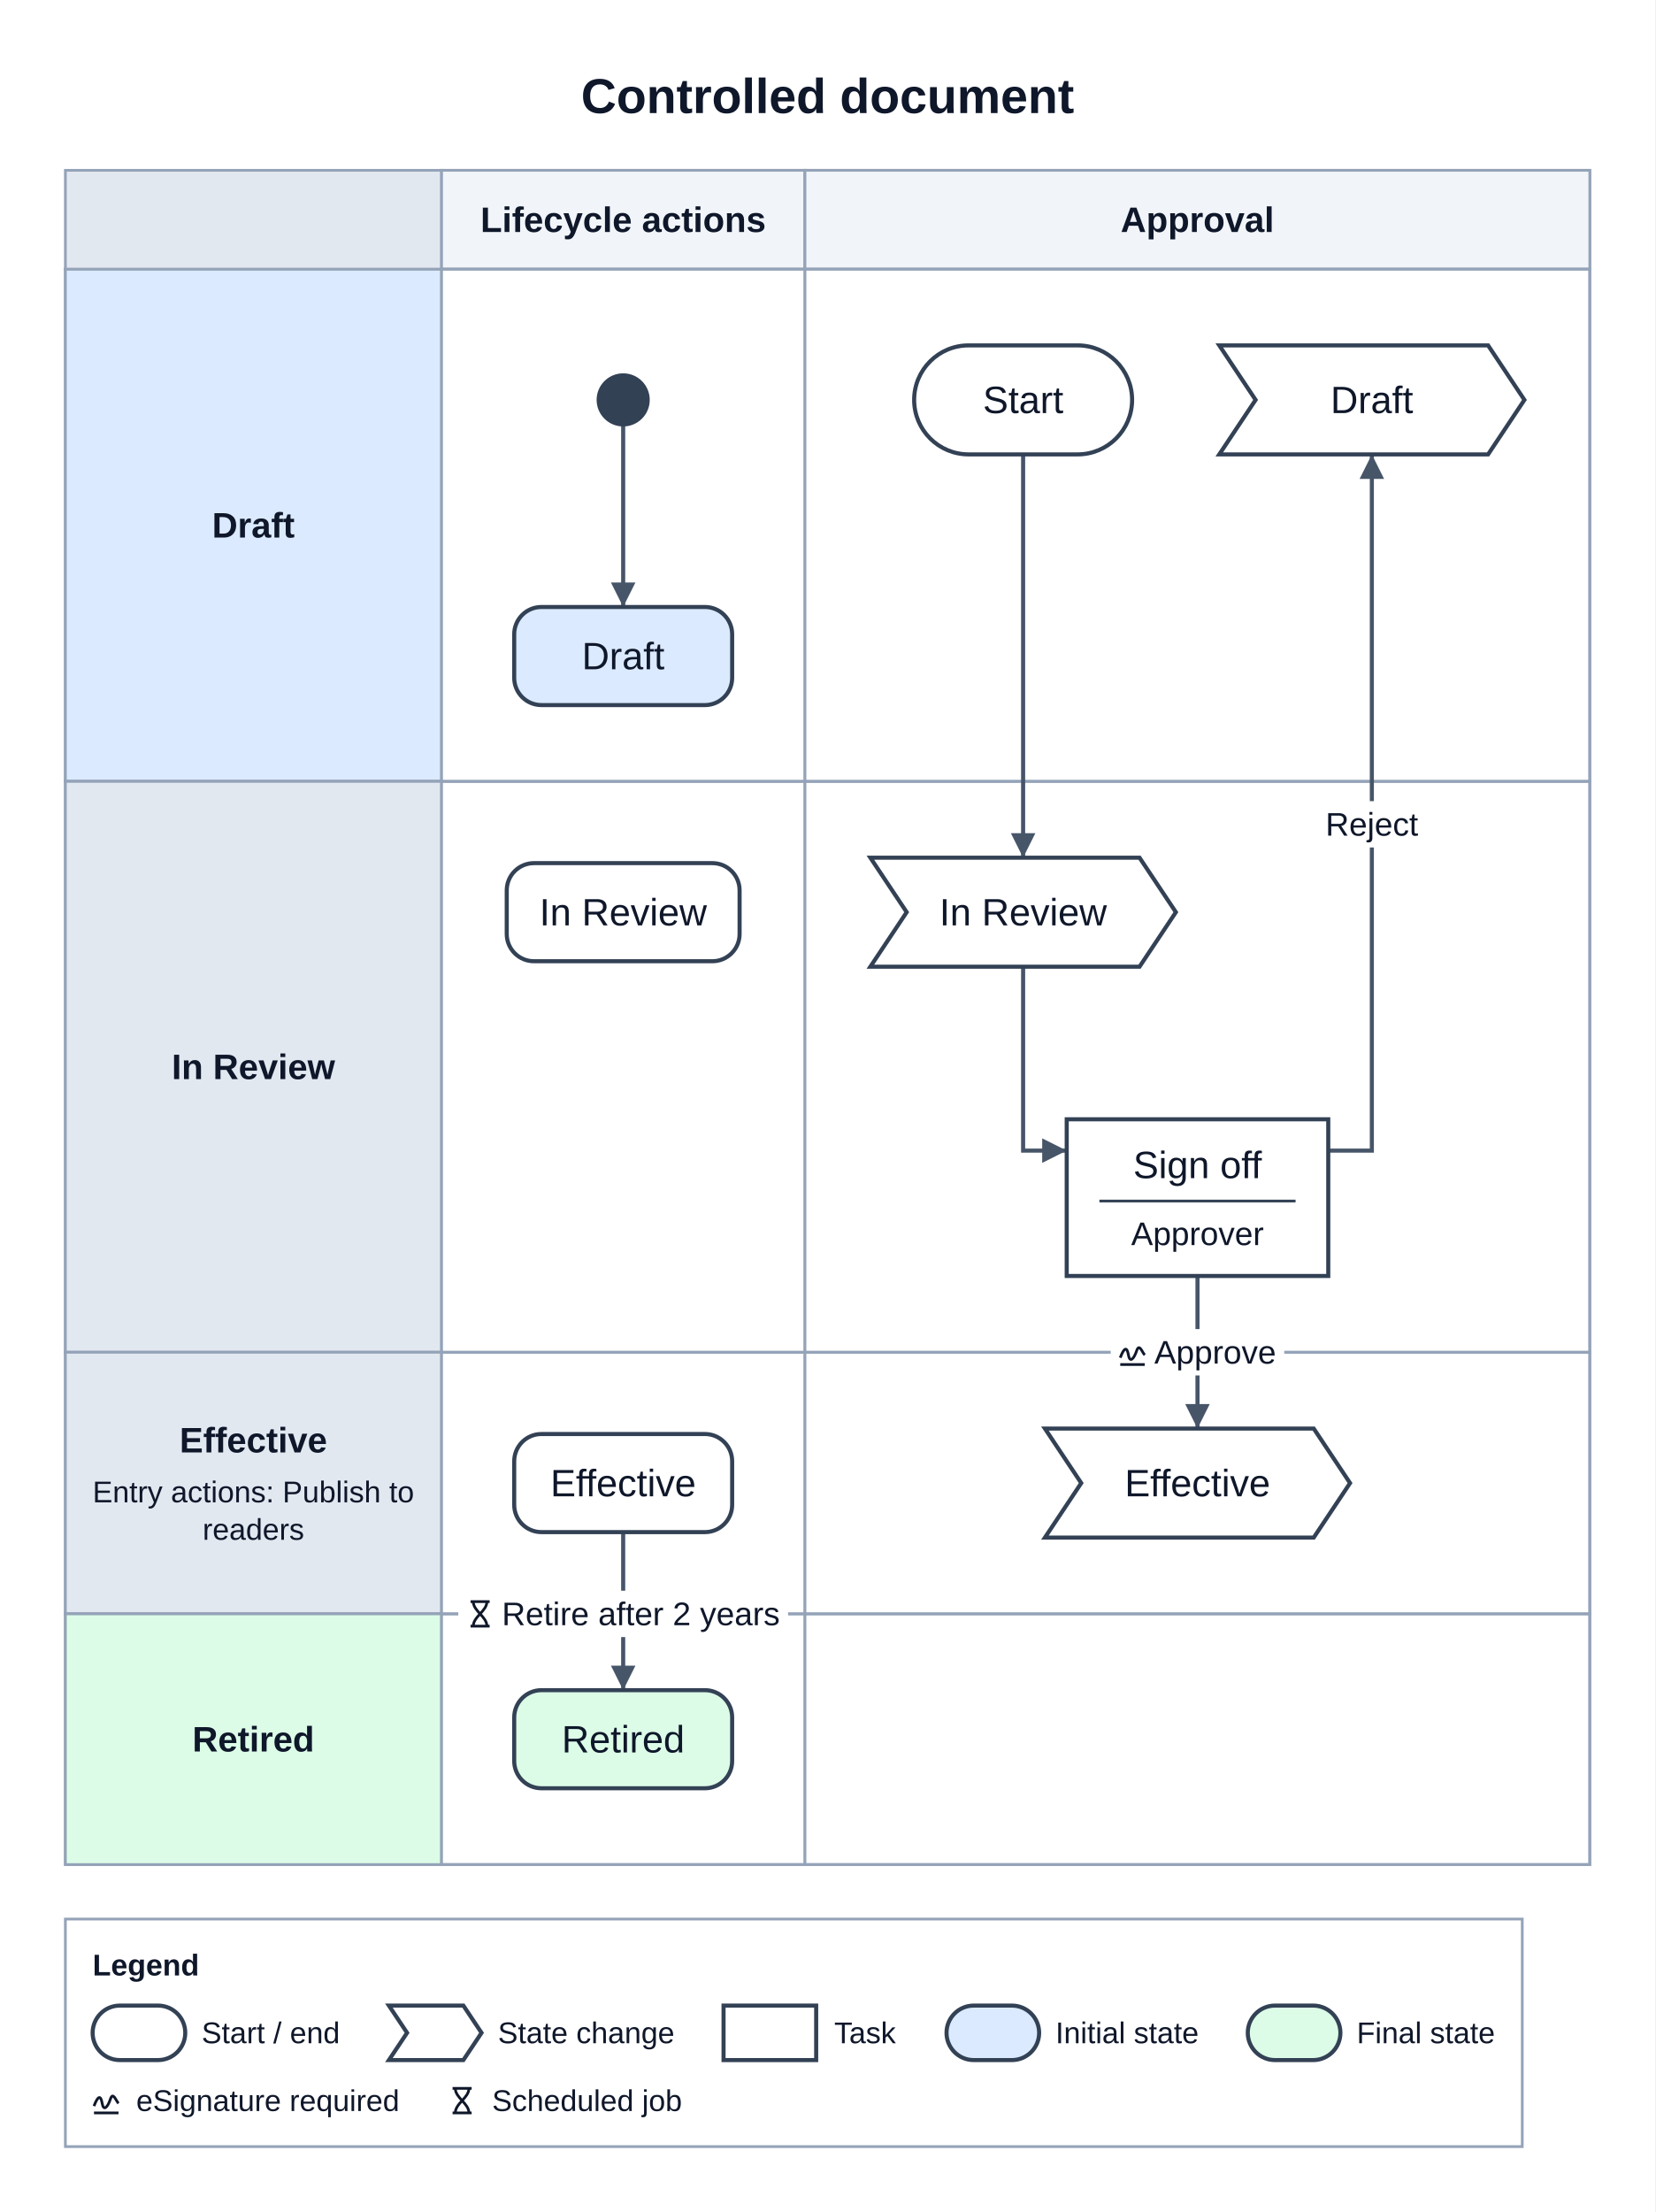
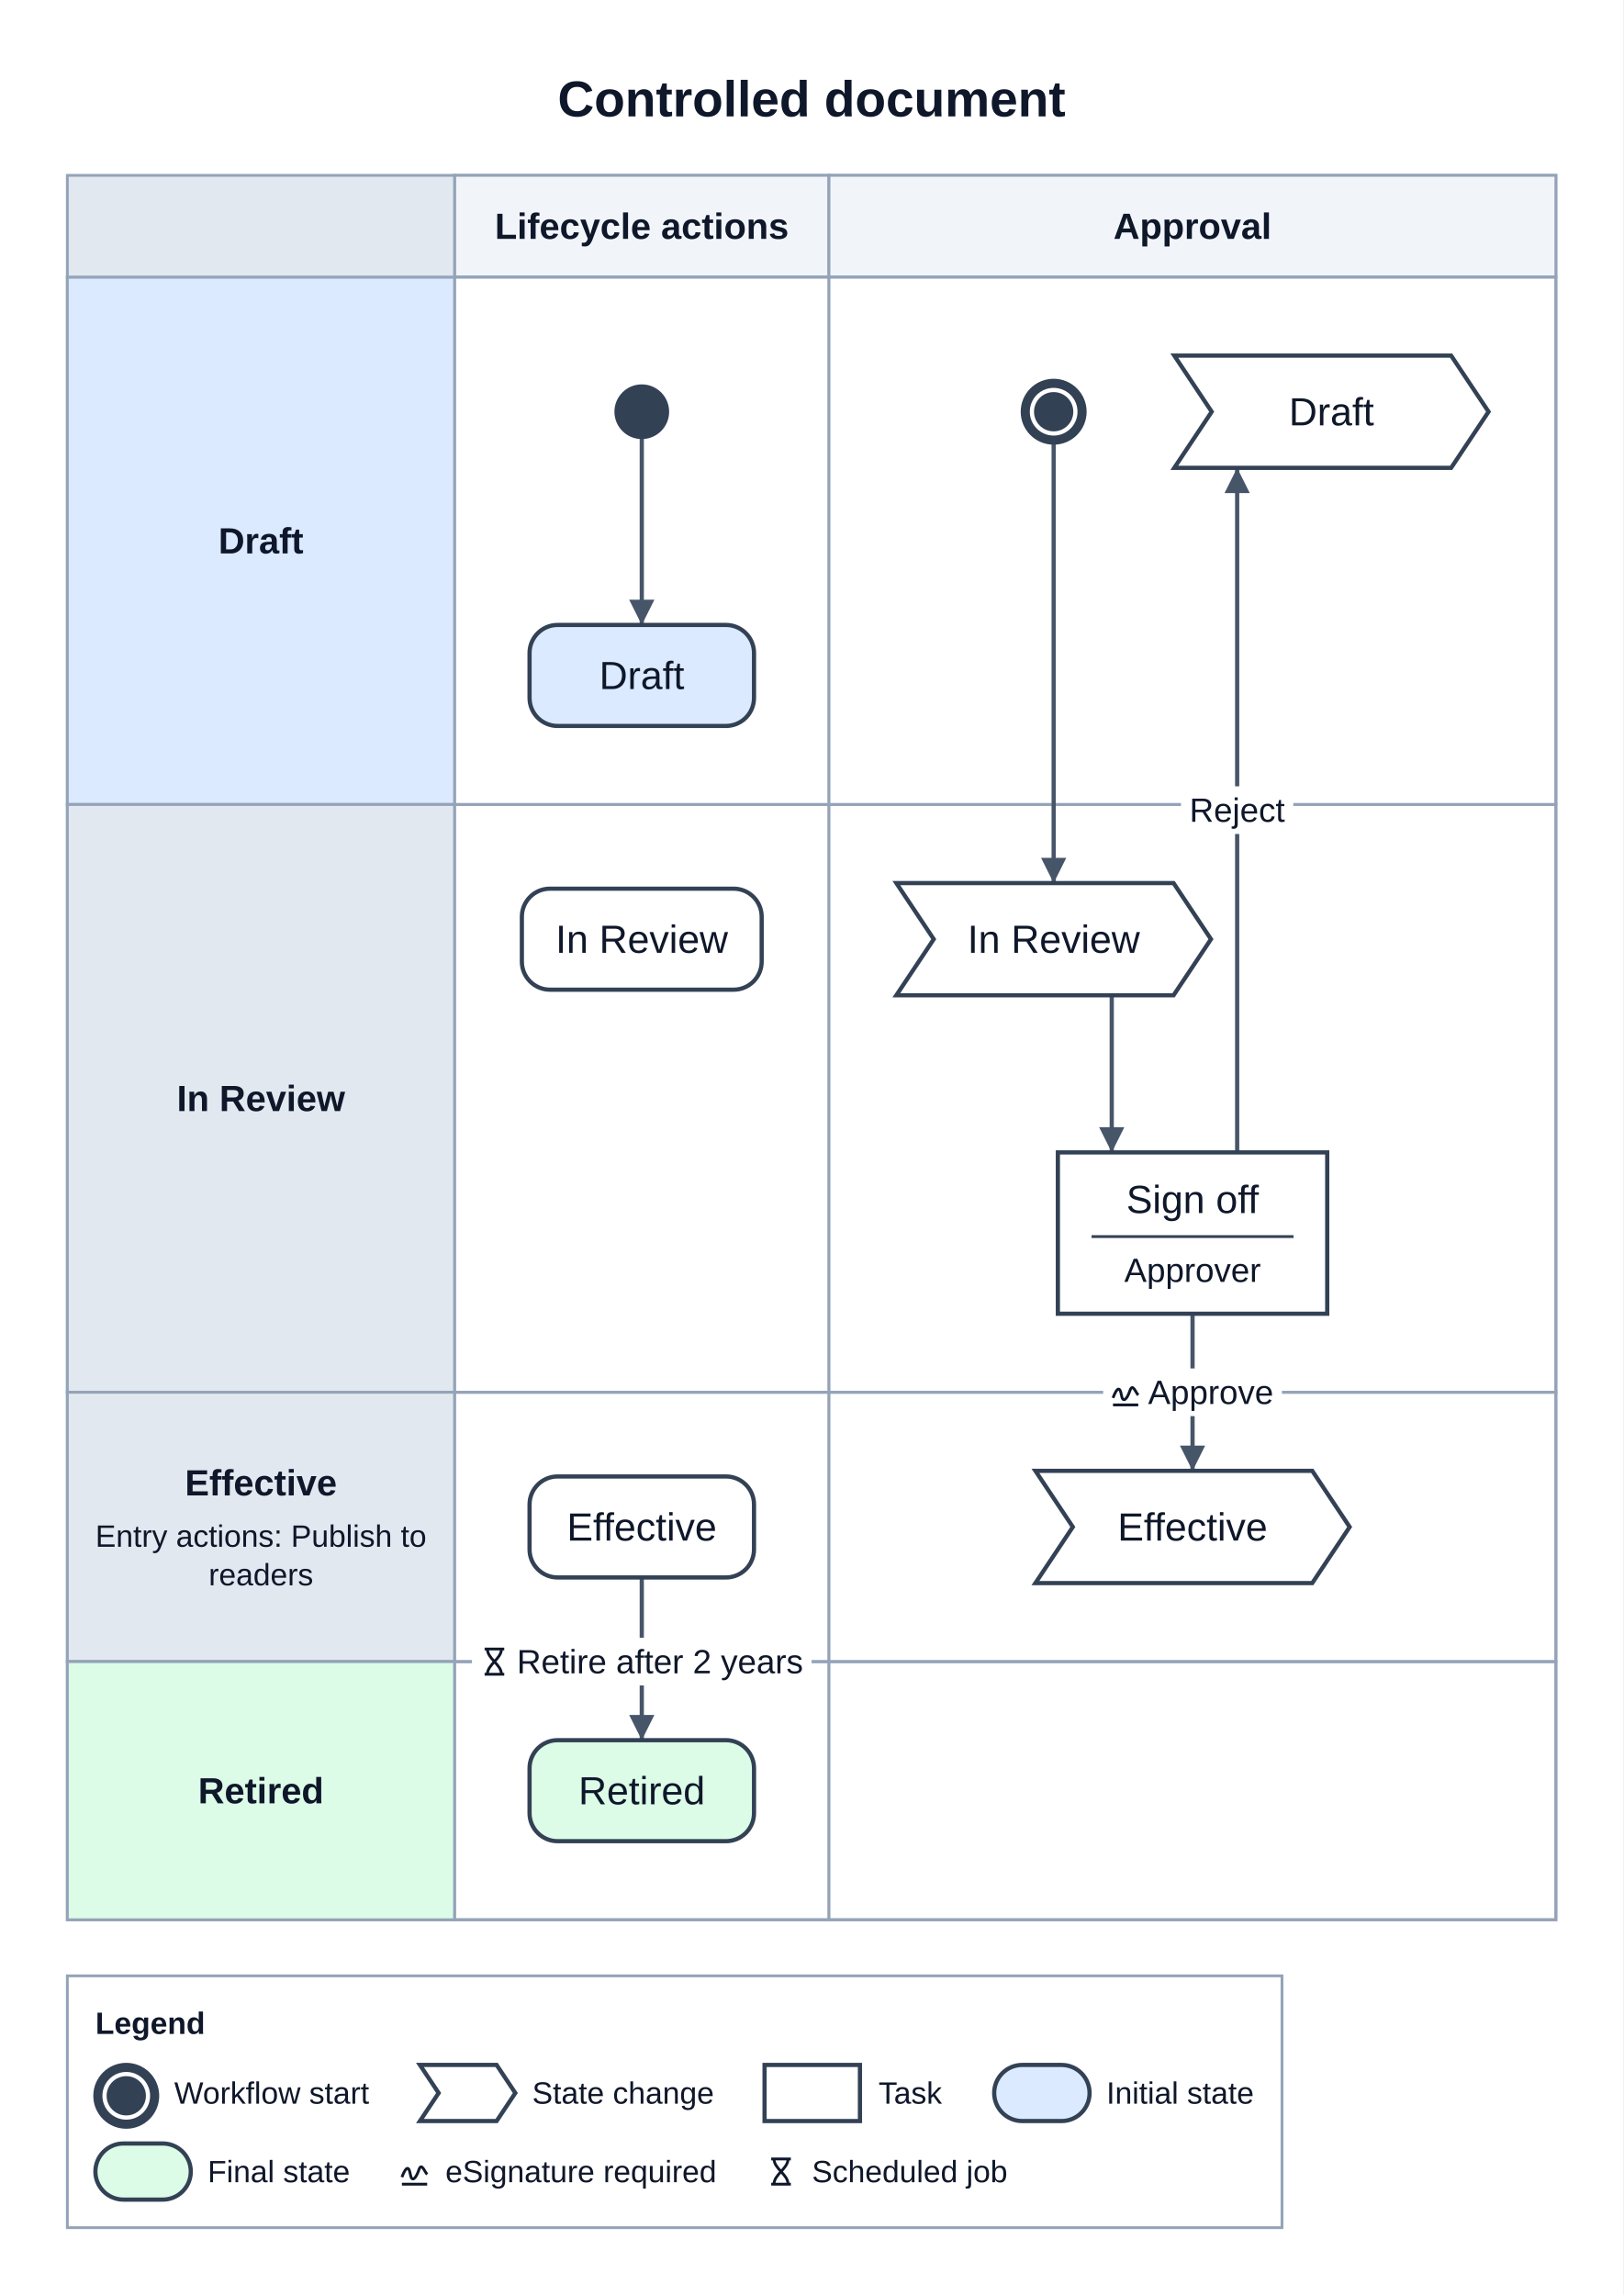
- <svg xmlns="http://www.w3.org/2000/svg" version="1.1" width="607.54" height="811.75" viewBox="0 0 607.54 811.75" class="jtd jtd-lifecycle">
+ <svg xmlns="http://www.w3.org/2000/svg" version="1.1" width="578.54" height="818" viewBox="0 0 578.54 818" class="jtd jtd-lifecycle">
  <defs>
    <marker id="jtd-arrow" viewBox="0 0 10 10" refX="10" refY="5" markerWidth="9" markerHeight="9" markerUnits="userSpaceOnUse" orient="auto">
      <path d="M0 0L10 5L0 10Z" fill="#475569" />
    </marker>
  </defs>
-   <rect width="607.54" height="811.75" fill="#ffffff" />
+   <rect width="578.54" height="818" fill="#ffffff" />
  <g font-family="Arial, 'Liberation Sans', Helvetica, sans-serif" font-size="14" fill="#0f172a" style="font-kerning:none;font-variant-ligatures:none">
-     <text x="303.77" y="41.49" text-anchor="middle" font-size="18" font-weight="bold" class="jtd-title">Controlled document</text>
+     <text x="289.27" y="41.49" text-anchor="middle" font-size="18" font-weight="bold" class="jtd-title">Controlled document</text>
    <g transform="translate(24 62.5)">
      <g id="l-lifecycle:actions" class="jtd-lane">
        <rect x="138" y="0" width="133.47" height="621.75" fill="#ffffff" stroke="#94a3b8" stroke-width="1" />
        <rect x="138" y="0" width="133.47" height="36.25" fill="#f1f5f9" stroke="#94a3b8" stroke-width="1" />
        <text x="204.74" y="22.63" text-anchor="middle" font-size="13" font-weight="bold">Lifecycle actions</text>
      </g>
      <g id="l-approval" class="jtd-lane">
-         <rect x="271.47" y="0" width="288.07" height="621.75" fill="#ffffff" stroke="#94a3b8" stroke-width="1" />
-         <rect x="271.47" y="0" width="288.07" height="36.25" fill="#f1f5f9" stroke="#94a3b8" stroke-width="1" />
-         <text x="415.51" y="22.63" text-anchor="middle" font-size="13" font-weight="bold">Approval</text>
+         <rect x="271.47" y="0" width="259.07" height="621.75" fill="#ffffff" stroke="#94a3b8" stroke-width="1" />
+         <rect x="271.47" y="0" width="259.07" height="36.25" fill="#f1f5f9" stroke="#94a3b8" stroke-width="1" />
+         <text x="401.01" y="22.63" text-anchor="middle" font-size="13" font-weight="bold">Approval</text>
      </g>
      <g id="p-draft" class="jtd-phase">
-         <rect x="0" y="36.25" width="559.54" height="188" fill="none" stroke="#94a3b8" stroke-width="1" />
+         <rect x="0" y="36.25" width="530.54" height="188" fill="none" stroke="#94a3b8" stroke-width="1" />
        <rect x="0" y="36.25" width="138" height="188" fill="#dbeafe" stroke="#94a3b8" stroke-width="1" />
        <text x="69" y="134.76" text-anchor="middle" font-size="13" font-weight="bold">Draft</text>
      </g>
      <g id="p-review" class="jtd-phase">
-         <rect x="0" y="224.25" width="559.54" height="209.5" fill="none" stroke="#94a3b8" stroke-width="1" />
+         <rect x="0" y="224.25" width="530.54" height="209.5" fill="none" stroke="#94a3b8" stroke-width="1" />
        <rect x="0" y="224.25" width="138" height="209.5" fill="#e2e8f0" stroke="#94a3b8" stroke-width="1" />
        <text x="69" y="333.51" text-anchor="middle" font-size="13" font-weight="bold">In Review</text>
      </g>
      <g id="p-effective" class="jtd-phase">
-         <rect x="0" y="433.75" width="559.54" height="96" fill="none" stroke="#94a3b8" stroke-width="1" />
+         <rect x="0" y="433.75" width="530.54" height="96" fill="none" stroke="#94a3b8" stroke-width="1" />
        <rect x="0" y="433.75" width="138" height="96" fill="#e2e8f0" stroke="#94a3b8" stroke-width="1" />
        <text x="69" y="470.51" text-anchor="middle" font-size="13" font-weight="bold">Effective</text>
        <text x="69" y="488.81" text-anchor="middle" font-size="11" class="jtd-detail">Entry actions: Publish to</text>
        <text x="69" y="502.56" text-anchor="middle" font-size="11" class="jtd-detail">readers</text>
      </g>
      <g id="p-retired" class="jtd-phase">
-         <rect x="0" y="529.75" width="559.54" height="92" fill="none" stroke="#94a3b8" stroke-width="1" />
+         <rect x="0" y="529.75" width="530.54" height="92" fill="none" stroke="#94a3b8" stroke-width="1" />
        <rect x="0" y="529.75" width="138" height="92" fill="#dcfce7" stroke="#94a3b8" stroke-width="1" />
        <text x="69" y="580.26" text-anchor="middle" font-size="13" font-weight="bold">Retired</text>
      </g>
      <rect x="0" y="0" width="138" height="36.25" fill="#e2e8f0" stroke="#94a3b8" stroke-width="1" />
      <g id="e-state:start:link" class="jtd-edge">
        <path d="M204.74 93.25L204.74 160.25" fill="none" stroke="#475569" stroke-width="1.5" marker-end="url(#jtd-arrow)" />
      </g>
      <g id="e-action:effective:0" class="jtd-edge">
        <path d="M204.74 499.75L204.74 557.75" fill="none" stroke="#475569" stroke-width="1.5" marker-end="url(#jtd-arrow)" />
        <rect x="144.22" y="521.25" width="121.04" height="17" rx="2" fill="#ffffff" />
        <path d="M148.72 525.25H155.72M148.72 534.25H155.72M149.72 525.25C149.72 528.75 154.72 530.75 154.72 534.25M154.72 525.25C154.72 528.75 149.72 530.75 149.72 534.25" fill="none" stroke="#0f172a" stroke-width="1" />
        <text x="211.24" y="533.91" text-anchor="middle" font-size="12">Retire after 2 years</text>
      </g>
      <g id="e-edge:a_start:0" class="jtd-edge">
-         <path d="M351.54 104.25L351.54 252.25" fill="none" stroke="#475569" stroke-width="1.5" marker-end="url(#jtd-arrow)" />
+         <path d="M351.54 95.25L351.54 252.25" fill="none" stroke="#475569" stroke-width="1.5" marker-end="url(#jtd-arrow)" />
      </g>
      <g id="e-edge:a_send:0" class="jtd-edge">
-         <path d="M351.54 292.25L351.54 359.75L367.54 359.75" fill="none" stroke="#475569" stroke-width="1.5" marker-end="url(#jtd-arrow)" />
+         <path d="M372.24 292.25L372.24 348.25" fill="none" stroke="#475569" stroke-width="1.5" marker-end="url(#jtd-arrow)" />
      </g>
      <g id="e-verdict:a_sign:0" class="jtd-edge">
-         <path d="M415.54 405.75L415.54 461.75" fill="none" stroke="#475569" stroke-width="1.5" marker-end="url(#jtd-arrow)" />
-         <rect x="383.69" y="425.25" width="63.7" height="17" rx="2" fill="#ffffff" />
-         <path d="M387.19 435.75C388.69 431.75 389.69 431.75 390.19 434.75S392.19 436.25 393.19 433.25S395.19 433.75 396.19 434.75M387.19 438.25H396.19" fill="none" stroke="#0f172a" stroke-width="1" />
-         <text x="422.04" y="437.91" text-anchor="middle" font-size="12">Approve</text>
+         <path d="M401.04 405.75L401.04 461.75" fill="none" stroke="#475569" stroke-width="1.5" marker-end="url(#jtd-arrow)" />
+         <rect x="369.19" y="425.25" width="63.7" height="17" rx="2" fill="#ffffff" />
+         <path d="M372.69 435.75C374.19 431.75 375.19 431.75 375.69 434.75S377.69 436.25 378.69 433.25S380.69 433.75 381.69 434.75M372.69 438.25H381.69" fill="none" stroke="#0f172a" stroke-width="1" />
+         <text x="407.54" y="437.91" text-anchor="middle" font-size="12">Approve</text>
      </g>
      <g id="e-verdict:a_sign:1" class="jtd-edge">
-         <path d="M463.54 359.75L479.54 359.75L479.54 104.25" fill="none" stroke="#475569" stroke-width="1.5" marker-end="url(#jtd-arrow)" />
-         <rect x="459.53" y="231.5" width="40.01" height="17" rx="2" fill="#ffffff" />
-         <text x="479.54" y="244.16" text-anchor="middle" font-size="12">Reject</text>
+         <path d="M416.94 348.25L416.94 104.25" fill="none" stroke="#475569" stroke-width="1.5" marker-end="url(#jtd-arrow)" />
+         <rect x="396.93" y="217.75" width="40.01" height="17" rx="2" fill="#ffffff" />
+         <text x="416.94" y="230.41" text-anchor="middle" font-size="12">Reject</text>
      </g>
      <g id="n-state:start" class="jtd-node jtd-shape-initial" transform="translate(195.74 75.25)">
        <path d="M0 9A9 9 0 1 1 18 9A9 9 0 1 1 0 9Z" fill="#ffffff" stroke="#334155" stroke-width="1.5" />
        <path d="M0 9A9 9 0 1 1 18 9A9 9 0 1 1 0 9Z" fill="#334155" />
      </g>
      <g id="n-state:draft" class="jtd-node jtd-shape-state" transform="translate(164.74 160.25)">
        <path d="M10 0H70A10 10 0 0 1 80 10V26A10 10 0 0 1 70 36H10A10 10 0 0 1 0 26V10A10 10 0 0 1 10 0Z" fill="#dbeafe" stroke="#334155" stroke-width="1.5" />
        <text x="40" y="22.85" text-anchor="middle">Draft</text>
      </g>
      <g id="n-state:review" class="jtd-node jtd-shape-state" transform="translate(162 254.25)">
        <path d="M10 0H75.47A10 10 0 0 1 85.47 10V26A10 10 0 0 1 75.47 36H10A10 10 0 0 1 0 26V10A10 10 0 0 1 10 0Z" fill="#ffffff" stroke="#334155" stroke-width="1.5" />
        <text x="42.73" y="22.85" text-anchor="middle">In Review</text>
      </g>
      <g id="n-state:effective" class="jtd-node jtd-shape-state" transform="translate(164.74 463.75)">
        <path d="M10 0H70A10 10 0 0 1 80 10V26A10 10 0 0 1 70 36H10A10 10 0 0 1 0 26V10A10 10 0 0 1 10 0Z" fill="#ffffff" stroke="#334155" stroke-width="1.5" />
        <text x="40" y="22.85" text-anchor="middle">Effective</text>
      </g>
      <g id="n-state:retired" class="jtd-node jtd-shape-state" transform="translate(164.74 557.75)">
        <path d="M10 0H70A10 10 0 0 1 80 10V26A10 10 0 0 1 70 36H10A10 10 0 0 1 0 26V10A10 10 0 0 1 10 0Z" fill="#dcfce7" stroke="#334155" stroke-width="1.5" />
        <text x="40" y="22.85" text-anchor="middle">Retired</text>
      </g>
-       <g id="n-a_start" class="jtd-node jtd-shape-terminator" transform="translate(311.54 64.25)">
-         <path d="M20 0H60A20 20 0 0 1 60 40H20A20 20 0 0 1 20 0Z" fill="#ffffff" stroke="#334155" stroke-width="1.5" />
-         <text x="40" y="24.85" text-anchor="middle">Start</text>
+       <g id="n-a_start" class="jtd-node jtd-shape-start" transform="translate(340.54 73.25)">
+         <path d="M0 11A11 11 0 1 1 22 11A11 11 0 1 1 0 11Z" fill="#ffffff" stroke="#334155" stroke-width="1.5" />
+         <path d="M0 11A11 11 0 1 1 22 11A11 11 0 1 1 0 11ZM2.5 11A8.5 8.5 0 1 0 19.5 11A8.5 8.5 0 1 0 2.5 11ZM4 11A7 7 0 1 1 18 11A7 7 0 1 1 4 11Z" fill="#334155" />
      </g>
      <g id="n-a_send" class="jtd-node jtd-shape-chevron" transform="translate(295.47 252.25)">
        <path d="M0 0H98.8L112.14 20L98.8 40H0L13.33 20Z" fill="#ffffff" stroke="#334155" stroke-width="1.5" />
        <text x="56.07" y="24.85" text-anchor="middle">In Review</text>
      </g>
-       <g id="n-a_sign" class="jtd-node jtd-shape-process" transform="translate(367.54 348.25)">
+       <g id="n-a_sign" class="jtd-node jtd-shape-process" transform="translate(353.04 348.25)">
        <path d="M0 0H96V57.5H0Z" fill="#ffffff" stroke="#334155" stroke-width="1.5" />
        <text x="48" y="21.6" text-anchor="middle">Sign off</text>
        <path d="M12 30H84" fill="none" stroke="#334155" stroke-width="1" />
        <text x="48" y="46.16" text-anchor="middle" font-size="12">Approver</text>
      </g>
-       <g id="n-a_go" class="jtd-node jtd-shape-chevron" transform="translate(359.54 461.75)">
+       <g id="n-a_go" class="jtd-node jtd-shape-chevron" transform="translate(345.04 461.75)">
        <path d="M0 0H98.67L112 20L98.67 40H0L13.33 20Z" fill="#ffffff" stroke="#334155" stroke-width="1.5" />
        <text x="56" y="24.85" text-anchor="middle">Effective</text>
      </g>
-       <g id="n-a_back" class="jtd-node jtd-shape-chevron" transform="translate(423.54 64.25)">
+       <g id="n-a_back" class="jtd-node jtd-shape-chevron" transform="translate(394.54 64.25)">
        <path d="M0 0H98.67L112 20L98.67 40H0L13.33 20Z" fill="#ffffff" stroke="#334155" stroke-width="1.5" />
        <text x="56" y="24.85" text-anchor="middle">Draft</text>
      </g>
      <g class="jtd-legend">
-         <rect x="0" y="641.75" width="534.75" height="83.5" fill="#ffffff" stroke="#94a3b8" stroke-width="1" />
+         <rect x="0" y="641.75" width="432.92" height="89.75" fill="#ffffff" stroke="#94a3b8" stroke-width="1" />
        <text x="29.56" y="662.44" text-anchor="middle" font-size="11" font-weight="bold">Legend</text>
        <g transform="translate(10 673.5)">
-           <path d="M10 0H24A10 10 0 0 1 24 20H10A10 10 0 0 1 10 0Z" fill="#ffffff" stroke="#334155" stroke-width="1.5" />
+           <path d="M0 11A11 11 0 1 1 22 11A11 11 0 1 1 0 11Z" fill="#ffffff" stroke="#334155" stroke-width="1.5" />
+           <path d="M0 11A11 11 0 1 1 22 11A11 11 0 1 1 0 11ZM2.5 11A8.5 8.5 0 1 0 19.5 11A8.5 8.5 0 1 0 2.5 11ZM4 11A7 7 0 1 1 18 11A7 7 0 1 1 4 11Z" fill="#334155" />
        </g>
-         <text x="75.38" y="687.31" text-anchor="middle" font-size="11">Start / end</text>
-         <g transform="translate(118.75 673.5)">
+         <text x="72.84" y="687.31" text-anchor="middle" font-size="11">Workflow start</text>
+         <g transform="translate(125.67 673.5)">
          <path d="M0 0H27.33L34 10L27.33 20H0L6.67 10Z" fill="#ffffff" stroke="#334155" stroke-width="1.5" />
        </g>
-         <text x="191.17" y="687.31" text-anchor="middle" font-size="11">State change</text>
-         <g transform="translate(241.58 673.5)">
+         <text x="198.09" y="687.31" text-anchor="middle" font-size="11">State change</text>
+         <g transform="translate(248.5 673.5)">
          <path d="M0 0H34V20H0Z" fill="#ffffff" stroke="#334155" stroke-width="1.5" />
        </g>
-         <text x="293.5" y="687.31" text-anchor="middle" font-size="11">Task</text>
-         <g transform="translate(323.42 673.5)">
+         <text x="300.42" y="687.31" text-anchor="middle" font-size="11">Task</text>
+         <g transform="translate(330.34 673.5)">
          <path d="M10 0H24A10 10 0 0 1 34 10V10A10 10 0 0 1 24 20H10A10 10 0 0 1 0 10V10A10 10 0 0 1 10 0Z" fill="#dbeafe" stroke="#334155" stroke-width="1.5" />
        </g>
-         <text x="389.71" y="687.31" text-anchor="middle" font-size="11">Initial state</text>
-         <g transform="translate(434 673.5)">
+         <text x="396.63" y="687.31" text-anchor="middle" font-size="11">Initial state</text>
+         <g transform="translate(10 701.5)">
          <path d="M10 0H24A10 10 0 0 1 34 10V10A10 10 0 0 1 24 20H10A10 10 0 0 1 0 10V10A10 10 0 0 1 10 0Z" fill="#dcfce7" stroke="#334155" stroke-width="1.5" />
        </g>
-         <text x="499.37" y="687.31" text-anchor="middle" font-size="11">Final state</text>
-         <path d="M10.5 710.38C12 706.38 13 706.38 13.5 709.38S15.5 710.88 16.5 707.88S18.5 708.38 19.5 709.38M10.5 712.88H19.5" fill="none" stroke="#0f172a" stroke-width="1" />
-         <text x="74.31" y="712.19" text-anchor="middle" font-size="11">eSignature required</text>
-         <path d="M142.12 703.88H149.12M142.12 712.88H149.12M143.12 703.88C143.12 707.38 148.12 709.38 148.12 712.88M148.12 703.88C148.12 707.38 143.12 709.38 143.12 712.88" fill="none" stroke="#0f172a" stroke-width="1" />
-         <text x="191.48" y="712.19" text-anchor="middle" font-size="11">Scheduled job</text>
+         <text x="75.37" y="715.31" text-anchor="middle" font-size="11">Final state</text>
+         <path d="M119.25 713.5C120.75 709.5 121.75 709.5 122.25 712.5S124.25 714 125.25 711S127.25 711.5 128.25 712.5M119.25 716H128.25" fill="none" stroke="#0f172a" stroke-width="1" />
+         <text x="183.06" y="715.31" text-anchor="middle" font-size="11">eSignature required</text>
+         <path d="M250.87 707H257.87M250.87 716H257.87M251.87 707C251.87 710.5 256.87 712.5 256.87 716M256.87 707C256.87 710.5 251.87 712.5 251.87 716" fill="none" stroke="#0f172a" stroke-width="1" />
+         <text x="300.23" y="715.31" text-anchor="middle" font-size="11">Scheduled job</text>
      </g>
    </g>
  </g>
</svg>
